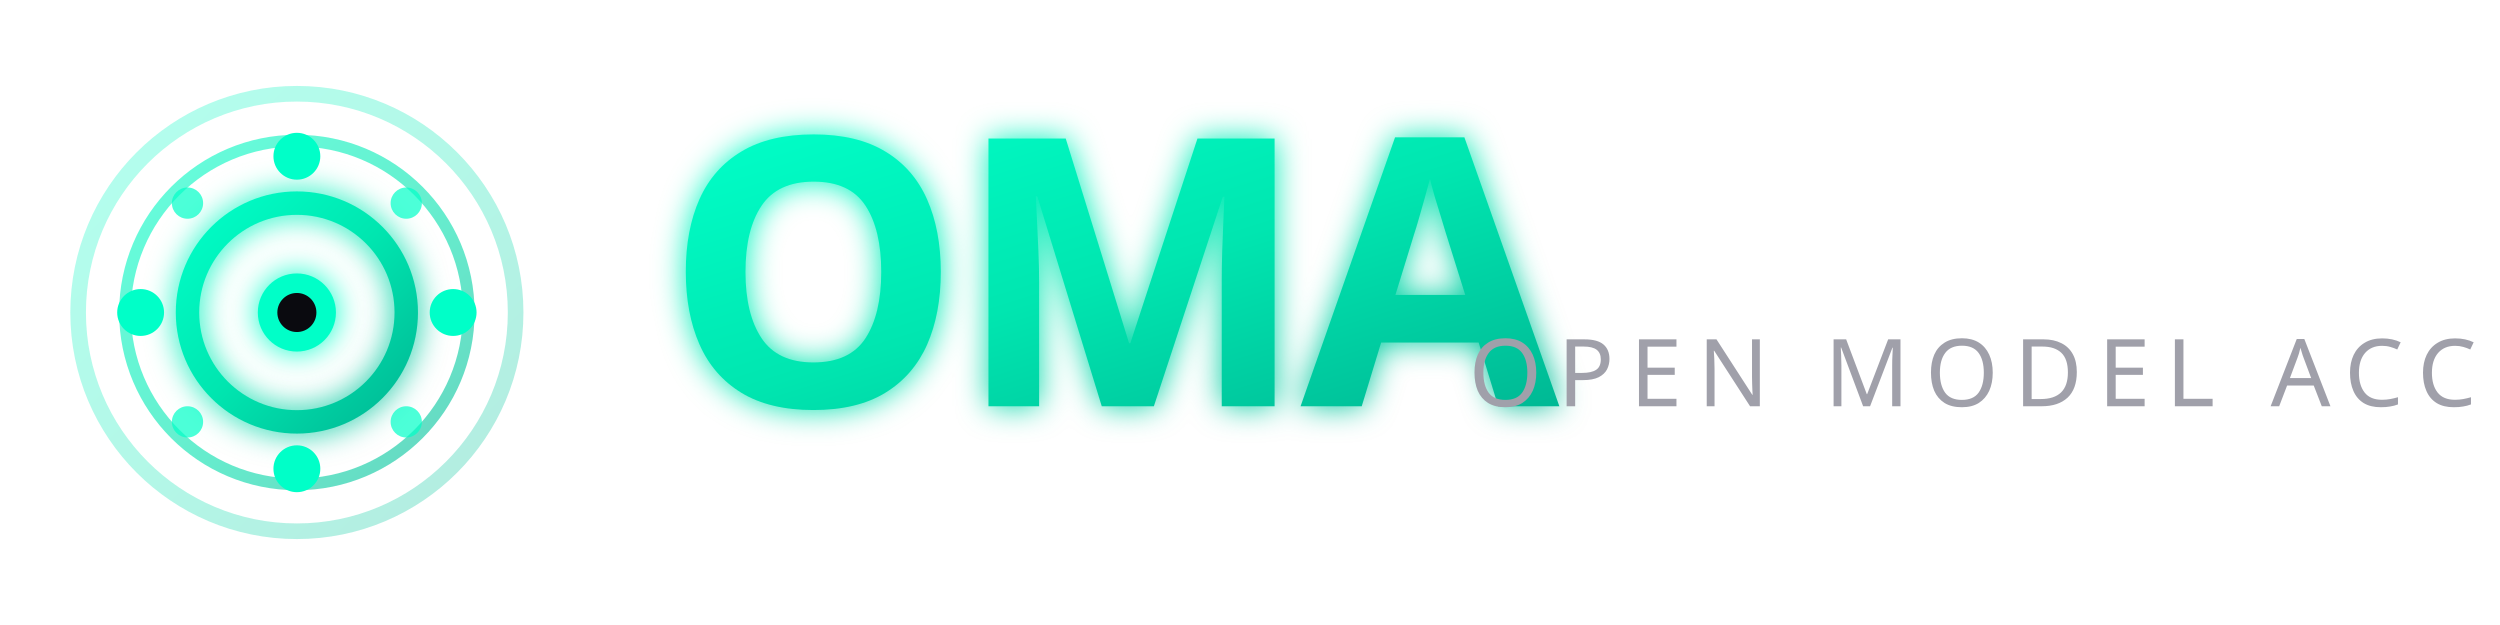
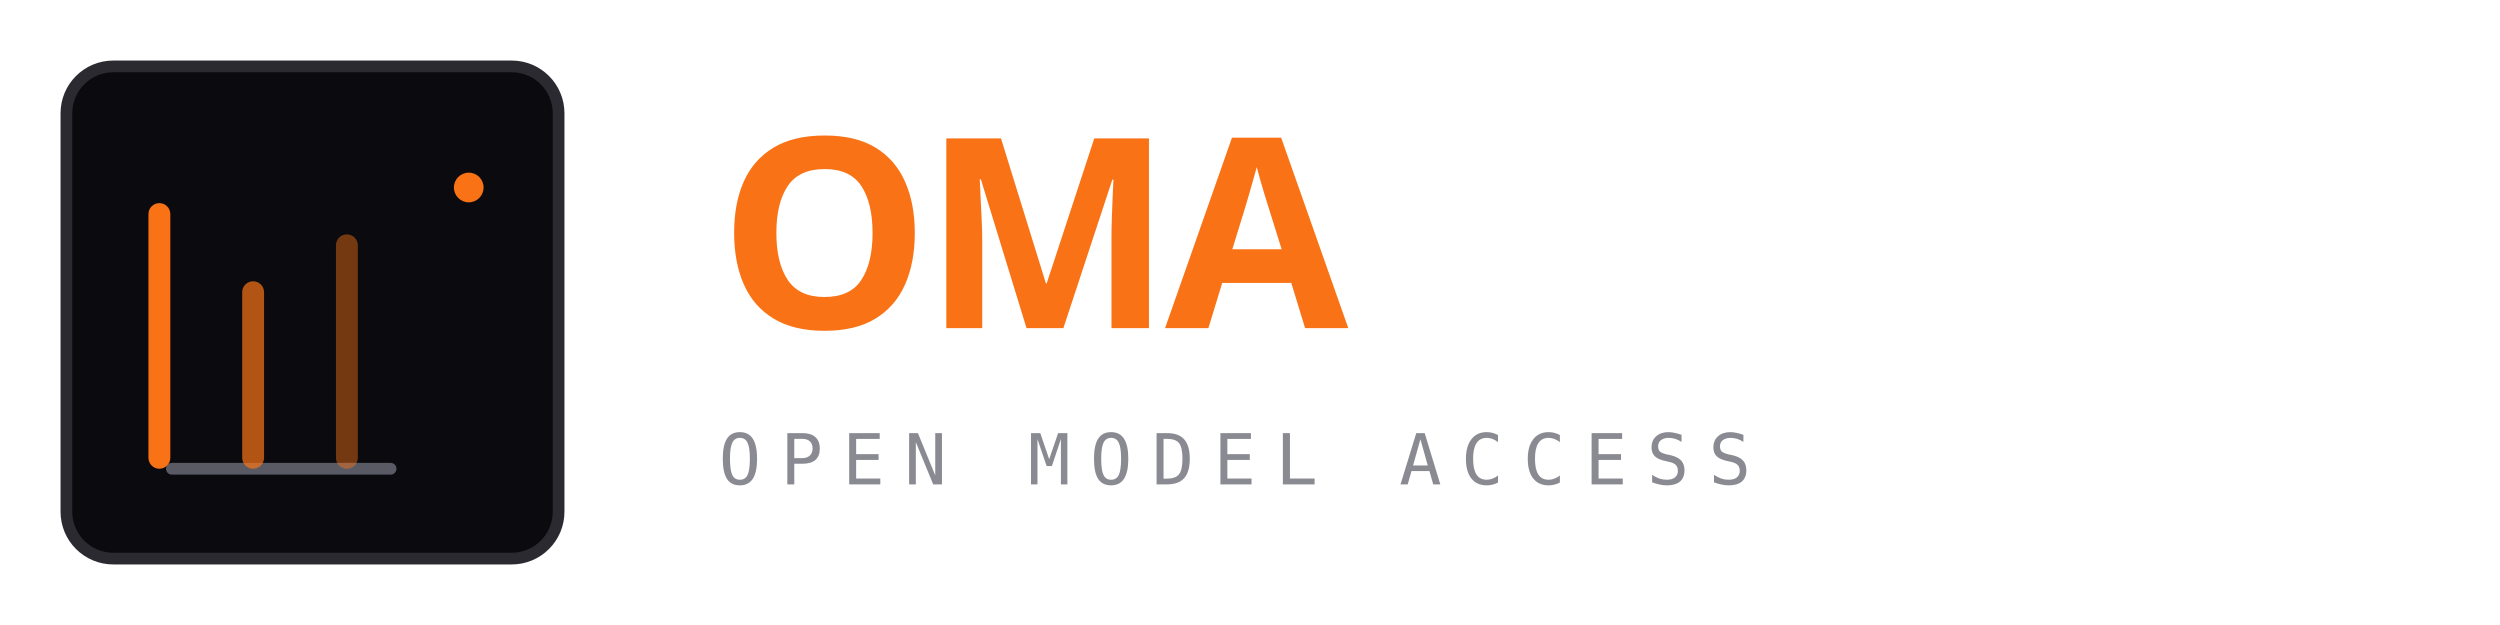
<svg xmlns="http://www.w3.org/2000/svg" width="320" height="80" viewBox="0 0 320 80" fill="none">
-   <defs>
-     <linearGradient id="omaGradient" x1="0%" y1="0%" x2="100%" y2="100%">
-       <stop offset="0%" stop-color="#00ffc8" />
-       <stop offset="50%" stop-color="#00e6b0" />
-       <stop offset="100%" stop-color="#00b894" />
-     </linearGradient>
-     <filter id="glow" x="-50%" y="-50%" width="200%" height="200%">
-       <feGaussianBlur stdDeviation="2" result="blur" />
-       <feMerge>
-         <feMergeNode in="blur" />
-         <feMergeNode in="SourceGraphic" />
-       </feMerge>
-     </filter>
-   </defs>
-   <g transform="translate(8, 8)">
-     <circle cx="30" cy="32" r="28" fill="none" stroke="url(#omaGradient)" stroke-width="2" opacity="0.3" />
-     <circle cx="30" cy="32" r="22" fill="none" stroke="url(#omaGradient)" stroke-width="1.5" opacity="0.6" />
-     <circle cx="30" cy="32" r="14" fill="none" stroke="url(#omaGradient)" stroke-width="3" filter="url(#glow)" />
-     <circle cx="30" cy="12" r="3" fill="#00ffc8" />
-     <circle cx="30" cy="52" r="3" fill="#00ffc8" />
-     <circle cx="10" cy="32" r="3" fill="#00ffc8" />
-     <circle cx="50" cy="32" r="3" fill="#00ffc8" />
-     <circle cx="16" cy="18" r="2" fill="#00ffc8" opacity="0.7" />
-     <circle cx="44" cy="18" r="2" fill="#00ffc8" opacity="0.7" />
-     <circle cx="16" cy="46" r="2" fill="#00ffc8" opacity="0.7" />
-     <circle cx="44" cy="46" r="2" fill="#00ffc8" opacity="0.7" />
-     <circle cx="30" cy="32" r="5" fill="#00ffc8" filter="url(#glow)" />
-     <circle cx="30" cy="32" r="2.5" fill="#0a0a0f" />
+   <g transform="translate(8 8)">
+     <rect x="0.5" y="0.5" width="63" height="63" rx="6" fill="#0a0a0f" stroke="#2a2a30" stroke-width="1.5" />
+     <line x1="14" y1="52" x2="42" y2="52" stroke="#5a5a64" stroke-width="1.5" stroke-linecap="round" />
+     <rect x="11" y="18" width="2.8" height="34" rx="1.4" fill="#f97316" />
+     <rect x="23" y="28" width="2.8" height="24" rx="1.4" fill="#f97316" opacity="0.7" />
+     <rect x="35" y="22" width="2.8" height="30" rx="1.4" fill="#f97316" opacity="0.45" />
+     <circle cx="52" cy="16" r="1.9" fill="#f97316" />
  </g>
-   <text x="85" y="52" font-family="Syne, system-ui, sans-serif" font-weight="800" font-size="48" fill="url(#omaGradient)" letter-spacing="-1" filter="url(#glow)">OMA</text>
-   <text x="188" y="52" font-family="Syne, system-ui, sans-serif" font-weight="500" font-size="12" fill="#a0a0aa" letter-spacing="2">OPEN MODEL ACCESS</text>
+   <text x="92" y="42" font-family="Syne, system-ui, sans-serif" font-weight="800" font-size="34" fill="#f97316" letter-spacing="-1">OMA</text>
+   <text x="92" y="62" font-family="JetBrains Mono, ui-monospace, monospace" font-weight="500" font-size="9" fill="#8a8a92" letter-spacing="2.5">OPEN MODEL ACCESS</text>
</svg>
